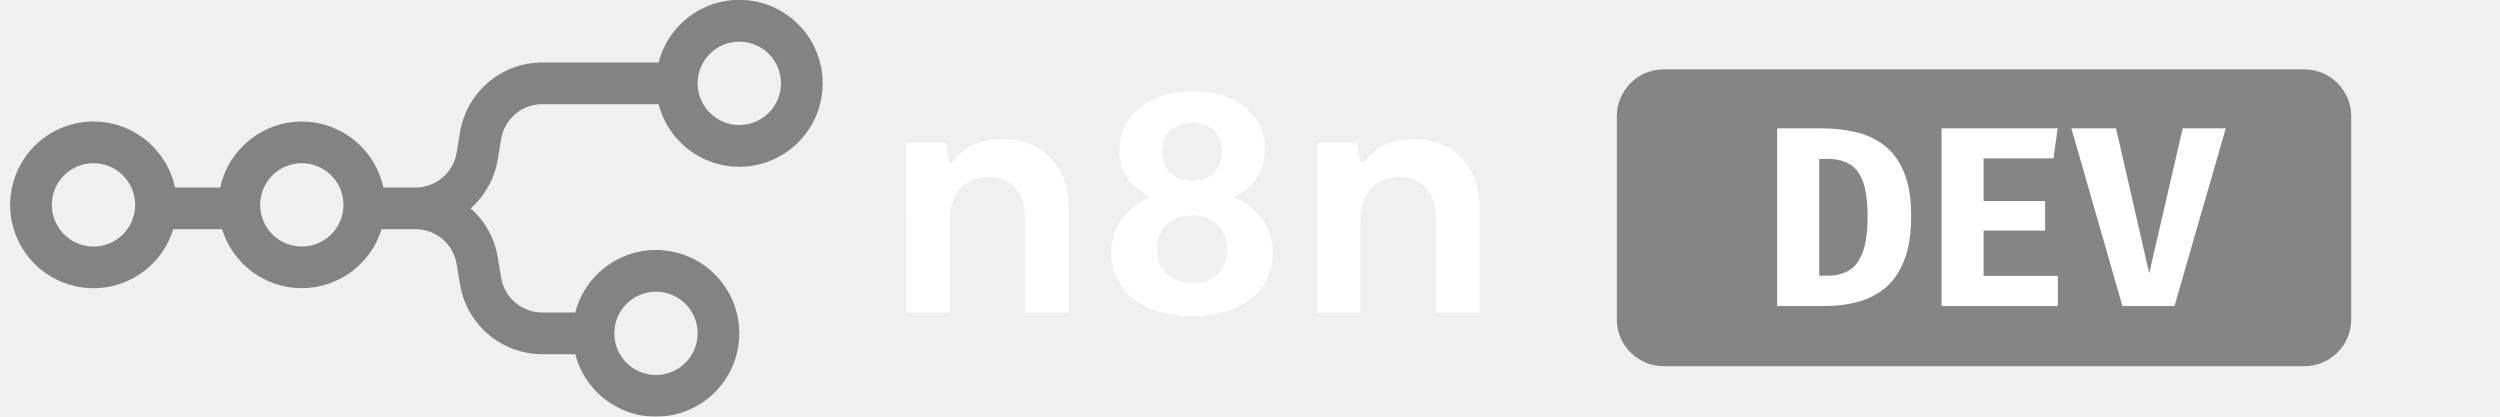
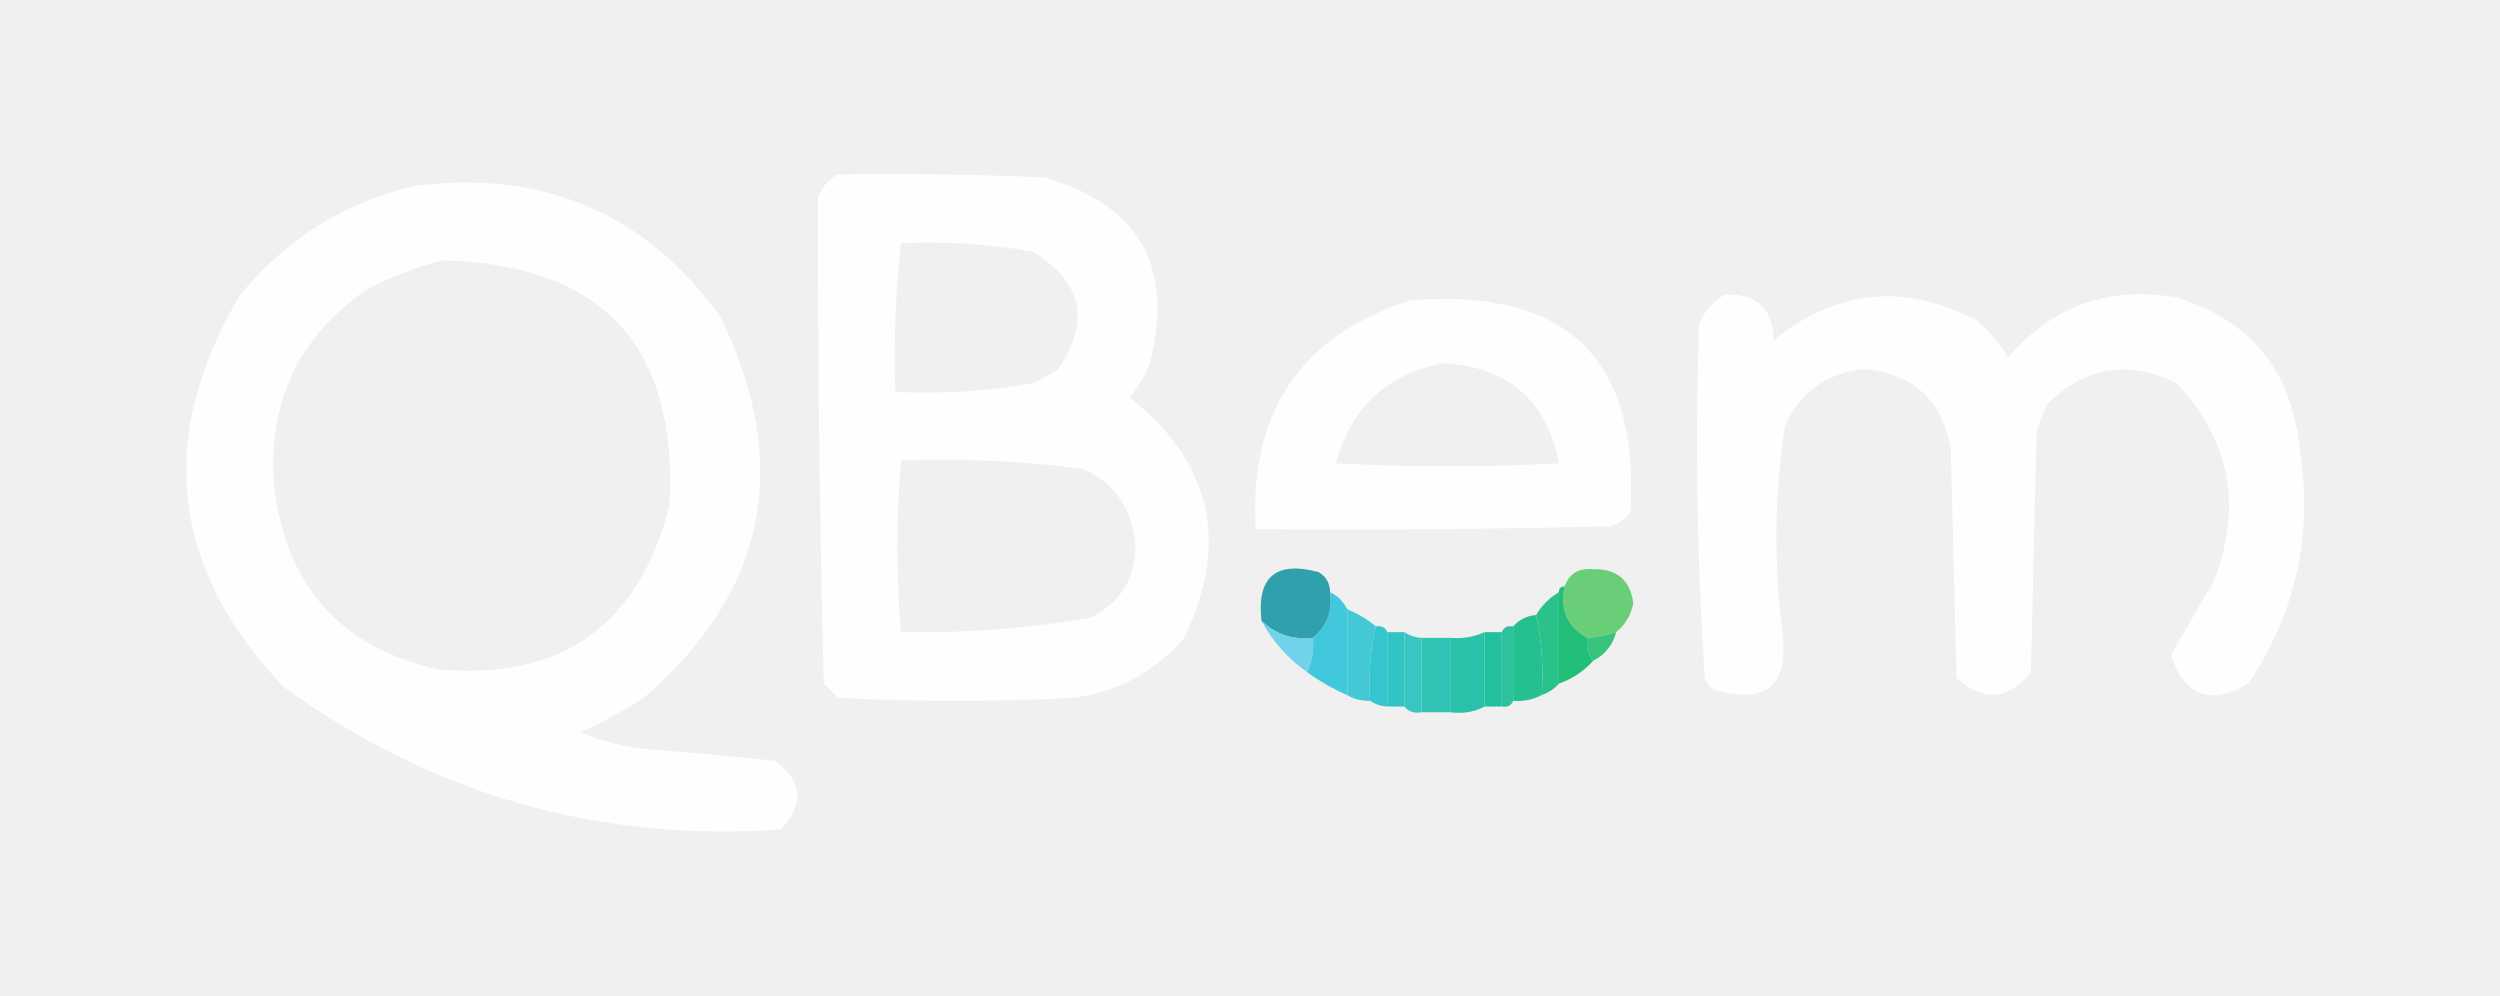
- <svg xmlns="http://www.w3.org/2000/svg" width="240" height="40" fill="none">
-   <mask id="a" width="143" height="40" x="0" y="0" maskUnits="userSpaceOnUse" style="mask-type:luminance">
-     <path fill="#fff" d="M0 0h143v40H0z" />
-   </mask>
-   <g mask="url(#a)">
-     <path fill="#838383" fill-rule="evenodd" d="M78.974 8a8 8 0 0 1-15.748 2h-11.17a4 4 0 0 0-3.945 3.342l-.329 1.973a7.98 7.98 0 0 1-2.6 4.685 7.98 7.98 0 0 1 2.6 4.685l.329 1.973A4 4 0 0 0 52.056 30h3.17a8 8 0 1 1 0 4h-3.17a8 8 0 0 1-7.89-6.685l-.33-1.973A4 4 0 0 0 39.891 22h-3.263a8.005 8.005 0 0 1-15.309 0h-4.691a8 8 0 1 1 .172-4h4.348A8.003 8.003 0 0 1 36.8 18h3.09a4 4 0 0 0 3.946-3.342l.33-1.973A8 8 0 0 1 52.055 6h11.17a8 8 0 0 1 15.749 2m-4 0a4 4 0 1 1-8 0 4 4 0 0 1 8 0m-66 15.667a4 4 0 1 0 0-8 4 4 0 0 0 0 8m20 0a4 4 0 1 0 0-8 4 4 0 0 0 0 8m34 12.333a4 4 0 1 0 0-8 4 4 0 0 0 0 8" clip-rule="evenodd" />
-     <path fill="#fff" d="M86.978 30h4.177v-8.842c0-2.904 1.762-4.177 3.753-4.177 1.958 0 3.492 1.305 3.492 3.98v9.04h4.176v-9.887c0-4.275-2.48-6.755-6.363-6.755-2.447 0-3.818.979-4.797 2.25h-.26l-.36-1.924H86.98zm31.585-10.996v-.196c1.436-.718 2.872-1.958 2.872-4.405 0-3.524-2.905-5.645-6.918-5.645-4.112 0-7.049 2.25-7.049 5.71 0 2.35 1.371 3.622 2.872 4.34v.196a5.54 5.54 0 0 0-3.655 5.286c0 3.557 2.937 6.037 7.799 6.037s7.701-2.48 7.701-6.037c0-2.936-1.958-4.666-3.622-5.286m-4.079-7.244c1.632 0 2.839 1.044 2.839 2.806s-1.24 2.807-2.839 2.807-2.937-1.045-2.937-2.807c0-1.794 1.273-2.806 2.937-2.806m0 15.435c-1.893 0-3.426-1.208-3.426-3.263 0-1.86 1.272-3.264 3.393-3.264 2.089 0 3.362 1.37 3.362 3.329 0 1.99-1.469 3.198-3.329 3.198M126.428 30h4.177v-8.843c0-2.904 1.762-4.177 3.753-4.177 1.958 0 3.491 1.305 3.491 3.98V30h4.177v-9.887c0-4.275-2.48-6.755-6.363-6.755-2.447 0-3.818.979-4.797 2.25h-.261l-.359-1.924h-3.818z" />
-   </g>
-   <path fill="#858585" d="M221.216 6.657h-61.5a4.5 4.5 0 0 0-4.5 4.5v19.5a4.5 4.5 0 0 0 4.5 4.5h61.5a4.5 4.5 0 0 0 4.5-4.5v-19.5a4.5 4.5 0 0 0-4.5-4.5" />
-   <path fill="#fff" d="M183.47 20.765q0 2.597-.688 4.283-.677 1.686-1.847 2.634a7 7 0 0 1-2.658 1.317q-1.477.381-3.065.381h-4.603V12.322h4.308q1.637 0 3.163.345a6.9 6.9 0 0 1 2.745 1.243q1.218.898 1.932 2.56.714 1.65.713 4.295m-4.184 0q0-2.303-.504-3.483-.493-1.182-1.354-1.6-.85-.43-1.92-.43h-.862v11.211h.862q1.12 0 1.969-.48.85-.492 1.33-1.735t.48-3.483zm11.139-5.563V19.3h5.907v2.831h-5.907v4.357h7.126v2.892h-11.163V12.322h11.15l-.406 2.88zm15.901 11.028 3.213-13.908h4.135L208.75 29.38h-4.997l-4.899-17.058h4.284z" />
+ <svg xmlns="http://www.w3.org/2000/svg" clip-rule="evenodd" fill-rule="evenodd" image-rendering="optimizeQuality" shape-rendering="geometricPrecision" text-rendering="geometricPrecision" version="1.1" viewBox="0 0 437 174">
+   <path d="m146.5 30.5c12.005-0.167 24.005 1e-4 36 0.5 16.638 4.768 22.804 15.601 18.5 32.5-0.914 2.164-2.081 4.164-3.5 6 14.31 11.375 17.477 25.375 9.5 42-5.138 5.986-11.638 9.486-19.5 10.5-13.667 0.667-27.333 0.667-41 0l-2.5-2.5c-0.736-28.334-1.069-56.668-1-85 0.69-1.85 1.856-3.184 3.5-4zm11 12c7.738-0.356 15.405 0.144 23 1.5 8.64 5.195 10.14 12.028 4.5 20.5-1.419 0.96-2.919 1.794-4.5 2.5-7.915 1.401-15.915 1.901-24 1.5-0.303-8.751 0.03-17.418 1-26zm0 38c10.745-0.429 21.412 0.071 32 1.5 5.737 2.786 8.737 7.453 9 14-0.286 5.614-2.952 9.614-8 12-10.898 1.867-21.898 2.7-33 2.5-0.842-10.07-0.842-20.07 0-30z" fill="#fefffe" opacity=".944" />
+   <path d="m72.5 32.5c22.593-2.874 40.427 4.793 53.5 23 12.503 25.799 8.003 47.965-13.5 66.5-3.538 2.269-7.205 4.269-11 6 3.779 1.625 7.779 2.625 12 3 7.343 0.556 14.677 1.223 22 2 4.821 3.601 5.154 7.601 1 12-32.025 2.214-61.025-6.119-87-25-19.746-20.876-22.246-43.71-7.5-68.5 8.118-9.8 18.285-16.133 30.5-19zm5 13c27.932 0.765 41.099 15.099 39.5 43-5.441 20.969-18.941 30.469-40.5 28.5-16.856-3.856-26.356-14.356-28.5-31.5-1.387-14.527 3.78-26.027 15.5-34.5 4.517-2.554 9.184-4.388 14-5.5z" fill="#fefffe" opacity=".94" />
+   <path d="m301.5 51.5c5.593-0.24 8.427 2.427 8.5 8 11.068-8.946 22.901-10.113 35.5-3.5 2.209 1.873 4.042 4.04 5.5 6.5 7.796-9.044 17.63-12.544 29.5-10.5 12.935 3.985 20.102 12.818 21.5 26.5 2.356 14.889-0.644 28.556-9 41-6.672 3.893-11.172 2.226-13.5-5 2.484-4.296 4.984-8.629 7.5-13 5.013-12.982 2.847-24.482-6.5-34.5-8.364-4.115-15.864-2.949-22.5 3.5-0.862 1.587-1.529 3.254-2 5-0.333 14-0.667 28-1 42-3.866 4.916-8.199 5.249-13 1-0.333-13.333-0.667-26.667-1-40-1.451-8.45-6.451-13.117-15-14-6.601 0.633-11.268 3.966-14 10-1.794 11.795-1.961 23.628-0.5 35.5 1.354 9.807-2.646 13.307-12 10.5-0.692-0.525-1.192-1.192-1.5-2-1.372-20.651-1.705-41.318-1-62 1.025-2.187 2.525-3.854 4.5-5z" fill="#fefffe" opacity=".93" />
+   <path d="m246.5 52.5c27.276-2.219 40.11 10.114 38.5 37-0.903 1.201-2.069 2.035-3.5 2.5-20.664 0.5-41.331 0.667-62 0.5-1.179-20.446 7.821-33.78 27-40zm6 11c11.197 0.7 17.864 6.533 20 17.5-13 0.667-26 0.667-39 0 2.741-9.914 9.074-15.747 19-17.5z" fill="#fefffe" opacity=".92" />
+   <path d="m232.5 103.5c0.484 3.288-0.516 5.955-3 8-3.535 0.368-6.535-0.632-9-3-0.832-7.666 2.502-10.499 10-8.5 1.323 0.816 1.989 1.983 2 3.5z" fill="#289da9" opacity=".955" />
+   <path d="m282.5 110.5c-1.617 0.538-3.284 0.871-5 1-3.509-1.879-4.842-4.879-4-9 0.786-2.235 2.452-3.235 5-3 4.151-0.094 6.484 1.906 7 6-0.457 2.098-1.457 3.764-3 5z" fill="#60cb6f" opacity=".932" />
+   <path d="m272.5 103.5v16c-0.79 0.901-1.79 1.568-3 2 0.319-4.863-0.014-9.53-1-14 1-1.667 2.333-3 4-4z" fill="#13bc7e" opacity=".89" />
+   <path d="m232.5 103.5c1.333 0.667 2.333 1.667 3 3v15c-2.532-1.096-4.865-2.429-7-4 0.841-1.879 1.175-3.879 1-6 2.484-2.045 3.484-4.712 3-8z" fill="#34c5dc" opacity=".928" />
+   <path d="m235.5 106.5c1.868 0.763 3.535 1.763 5 3-0.985 4.134-1.318 8.468-1 13-1.459 0.067-2.792-0.266-4-1v-15z" fill="#2fc4d2" opacity=".893" />
+   <path d="m268.5 107.5c0.986 4.47 1.319 9.137 1 14-1.542 0.801-3.208 1.134-5 1v-13c1.014-1.174 2.347-1.84 4-2z" fill="#16bd8a" opacity=".935" />
+   <path d="m240.5 109.5c0.992-0.172 1.658 0.162 2 1v13c-1.109-0.057-2.109-0.39-3-1-0.318-4.532 0.015-8.866 1-13z" fill="#2cc3cb" opacity=".951" />
+   <path d="m264.5 109.5v13c-0.342 0.838-1.008 1.172-2 1v-13c0.342-0.838 1.008-1.172 2-1z" fill="#19bd92" opacity=".909" />
+   <path d="m273.5 102.5c-0.842 4.121 0.491 7.121 4 9-0.268 1.599 0.066 2.932 1 4-1.647 1.826-3.647 3.16-6 4v-16c0-0.667 0.333-1 1-1z" fill="#17bc74" opacity=".956" />
+   <path d="m220.5 108.5c2.465 2.368 5.465 3.368 9 3 0.175 2.121-0.159 4.121-1 6-3.381-2.38-6.047-5.38-8-9z" fill="#3ac5e6" opacity=".688" />
+   <path d="m242.5 110.5h3v13h-3v-13z" fill="#29c3c4" opacity=".963" />
+   <path d="m245.5 110.5c0.891 0.61 1.891 0.943 3 1v13c-1.291 0.237-2.291-0.096-3-1v-13z" fill="#27c2bd" opacity=".912" />
+   <path d="m259.5 110.5h3v13h-3v-13z" fill="#1abe99" opacity=".958" />
+   <path d="m248.5 111.5h5v13h-5v-13z" fill="#22c1b2" opacity=".928" />
+   <path d="m259.5 110.5v13c-1.765 0.961-3.765 1.295-6 1v-13c2.121 0.175 4.121-0.159 6-1z" fill="#1ec0a5" opacity=".942" />
+   <path d="m282.5 110.5c-0.58 2.249-1.913 3.915-4 5-0.934-1.068-1.268-2.401-1-4 1.716-0.129 3.383-0.462 5-1z" fill="#1b6" opacity=".835" />
</svg>
